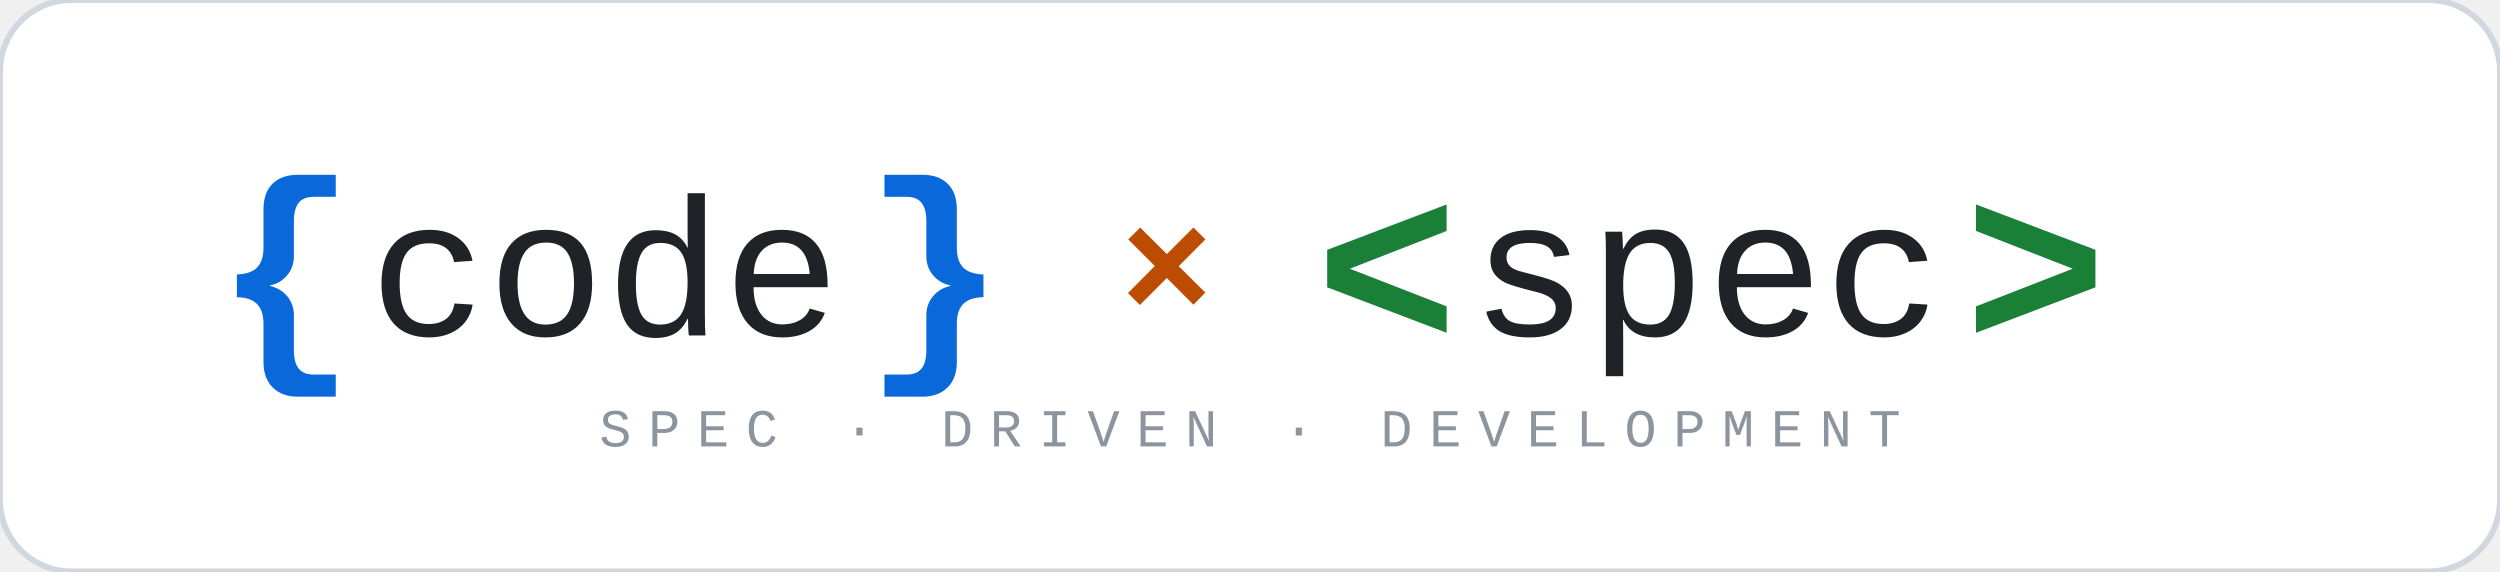
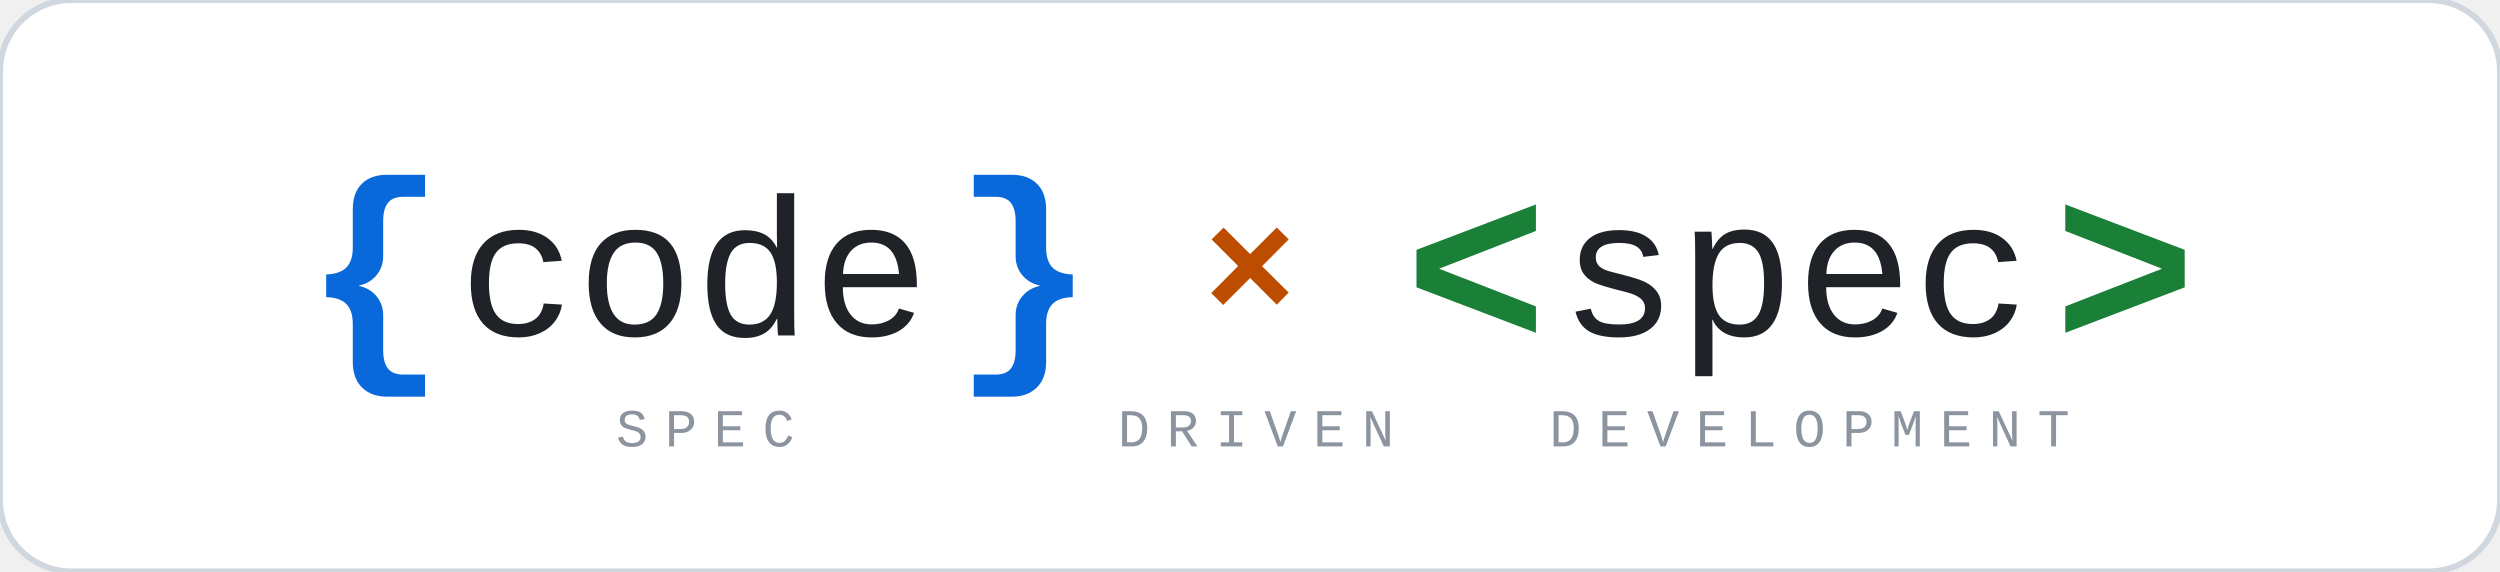
<svg xmlns="http://www.w3.org/2000/svg" viewBox="0 0 420 96">
  <defs>
    <style>
      .mono {
        font-family: 'JetBrains Mono','Fira Code','SF Mono','Consolas','Courier New',monospace;
      }
    </style>
  </defs>
  <rect width="420" height="96" rx="12" fill="#ffffff" stroke="#d0d7de" stroke-width="1" />
-   <text class="mono" x="36" y="47" font-size="40" font-weight="700" fill="#0969da" dominant-baseline="middle">{</text>
-   <text class="mono" x="62" y="47" font-size="33" font-weight="500" fill="#1f2328" dominant-baseline="middle">code</text>
-   <text class="mono" x="145" y="47" font-size="40" font-weight="700" fill="#0969da" dominant-baseline="middle">}</text>
-   <text class="mono" x="196" y="46" font-size="26" font-weight="700" fill="#bc4c00" dominant-baseline="middle" text-anchor="middle">×</text>
-   <text class="mono" x="221" y="47" font-size="40" font-weight="700" fill="#1a7f37" dominant-baseline="middle">&lt;</text>
-   <text class="mono" x="247" y="47" font-size="33" font-weight="500" fill="#1f2328" dominant-baseline="middle">spec</text>
-   <text class="mono" x="330" y="47" font-size="40" font-weight="700" fill="#1a7f37" dominant-baseline="middle">&gt;</text>
-   <text class="mono" x="210" y="75" font-size="9" font-weight="400" fill="#8c959f" text-anchor="middle" letter-spacing="2.8">SPEC · DRIVEN · DEVELOPMENT</text>
+   <text class="mono" x="51" y="47" font-size="40" font-weight="700" fill="#0969da" dominant-baseline="middle">{</text>
+   <text class="mono" x="77" y="47" font-size="33" font-weight="500" fill="#1f2328" dominant-baseline="middle">code</text>
+   <text class="mono" x="160" y="47" font-size="40" font-weight="700" fill="#0969da" dominant-baseline="middle">}</text>
+   <text class="mono" x="210" y="46" font-size="26" font-weight="700" fill="#bc4c00" dominant-baseline="middle" text-anchor="middle">×</text>
+   <text class="mono" x="236" y="47" font-size="40" font-weight="700" fill="#1a7f37" dominant-baseline="middle">&lt;</text>
+   <text class="mono" x="262" y="47" font-size="33" font-weight="500" fill="#1f2328" dominant-baseline="middle">spec</text>
+   <text class="mono" x="345" y="47" font-size="40" font-weight="700" fill="#1a7f37" dominant-baseline="middle">&gt;</text>
+   <text class="mono" x="118.5" y="75" font-size="9" font-weight="400" fill="#8c959f" text-anchor="middle" letter-spacing="2.8">SPEC</text>
+   <text class="mono" x="211.0" y="75" font-size="9" font-weight="400" fill="#8c959f" text-anchor="middle" letter-spacing="2.8">DRIVEN</text>
+   <text class="mono" x="304.0" y="75" font-size="9" font-weight="400" fill="#8c959f" text-anchor="middle" letter-spacing="2.8">DEVELOPMENT</text>
</svg>
